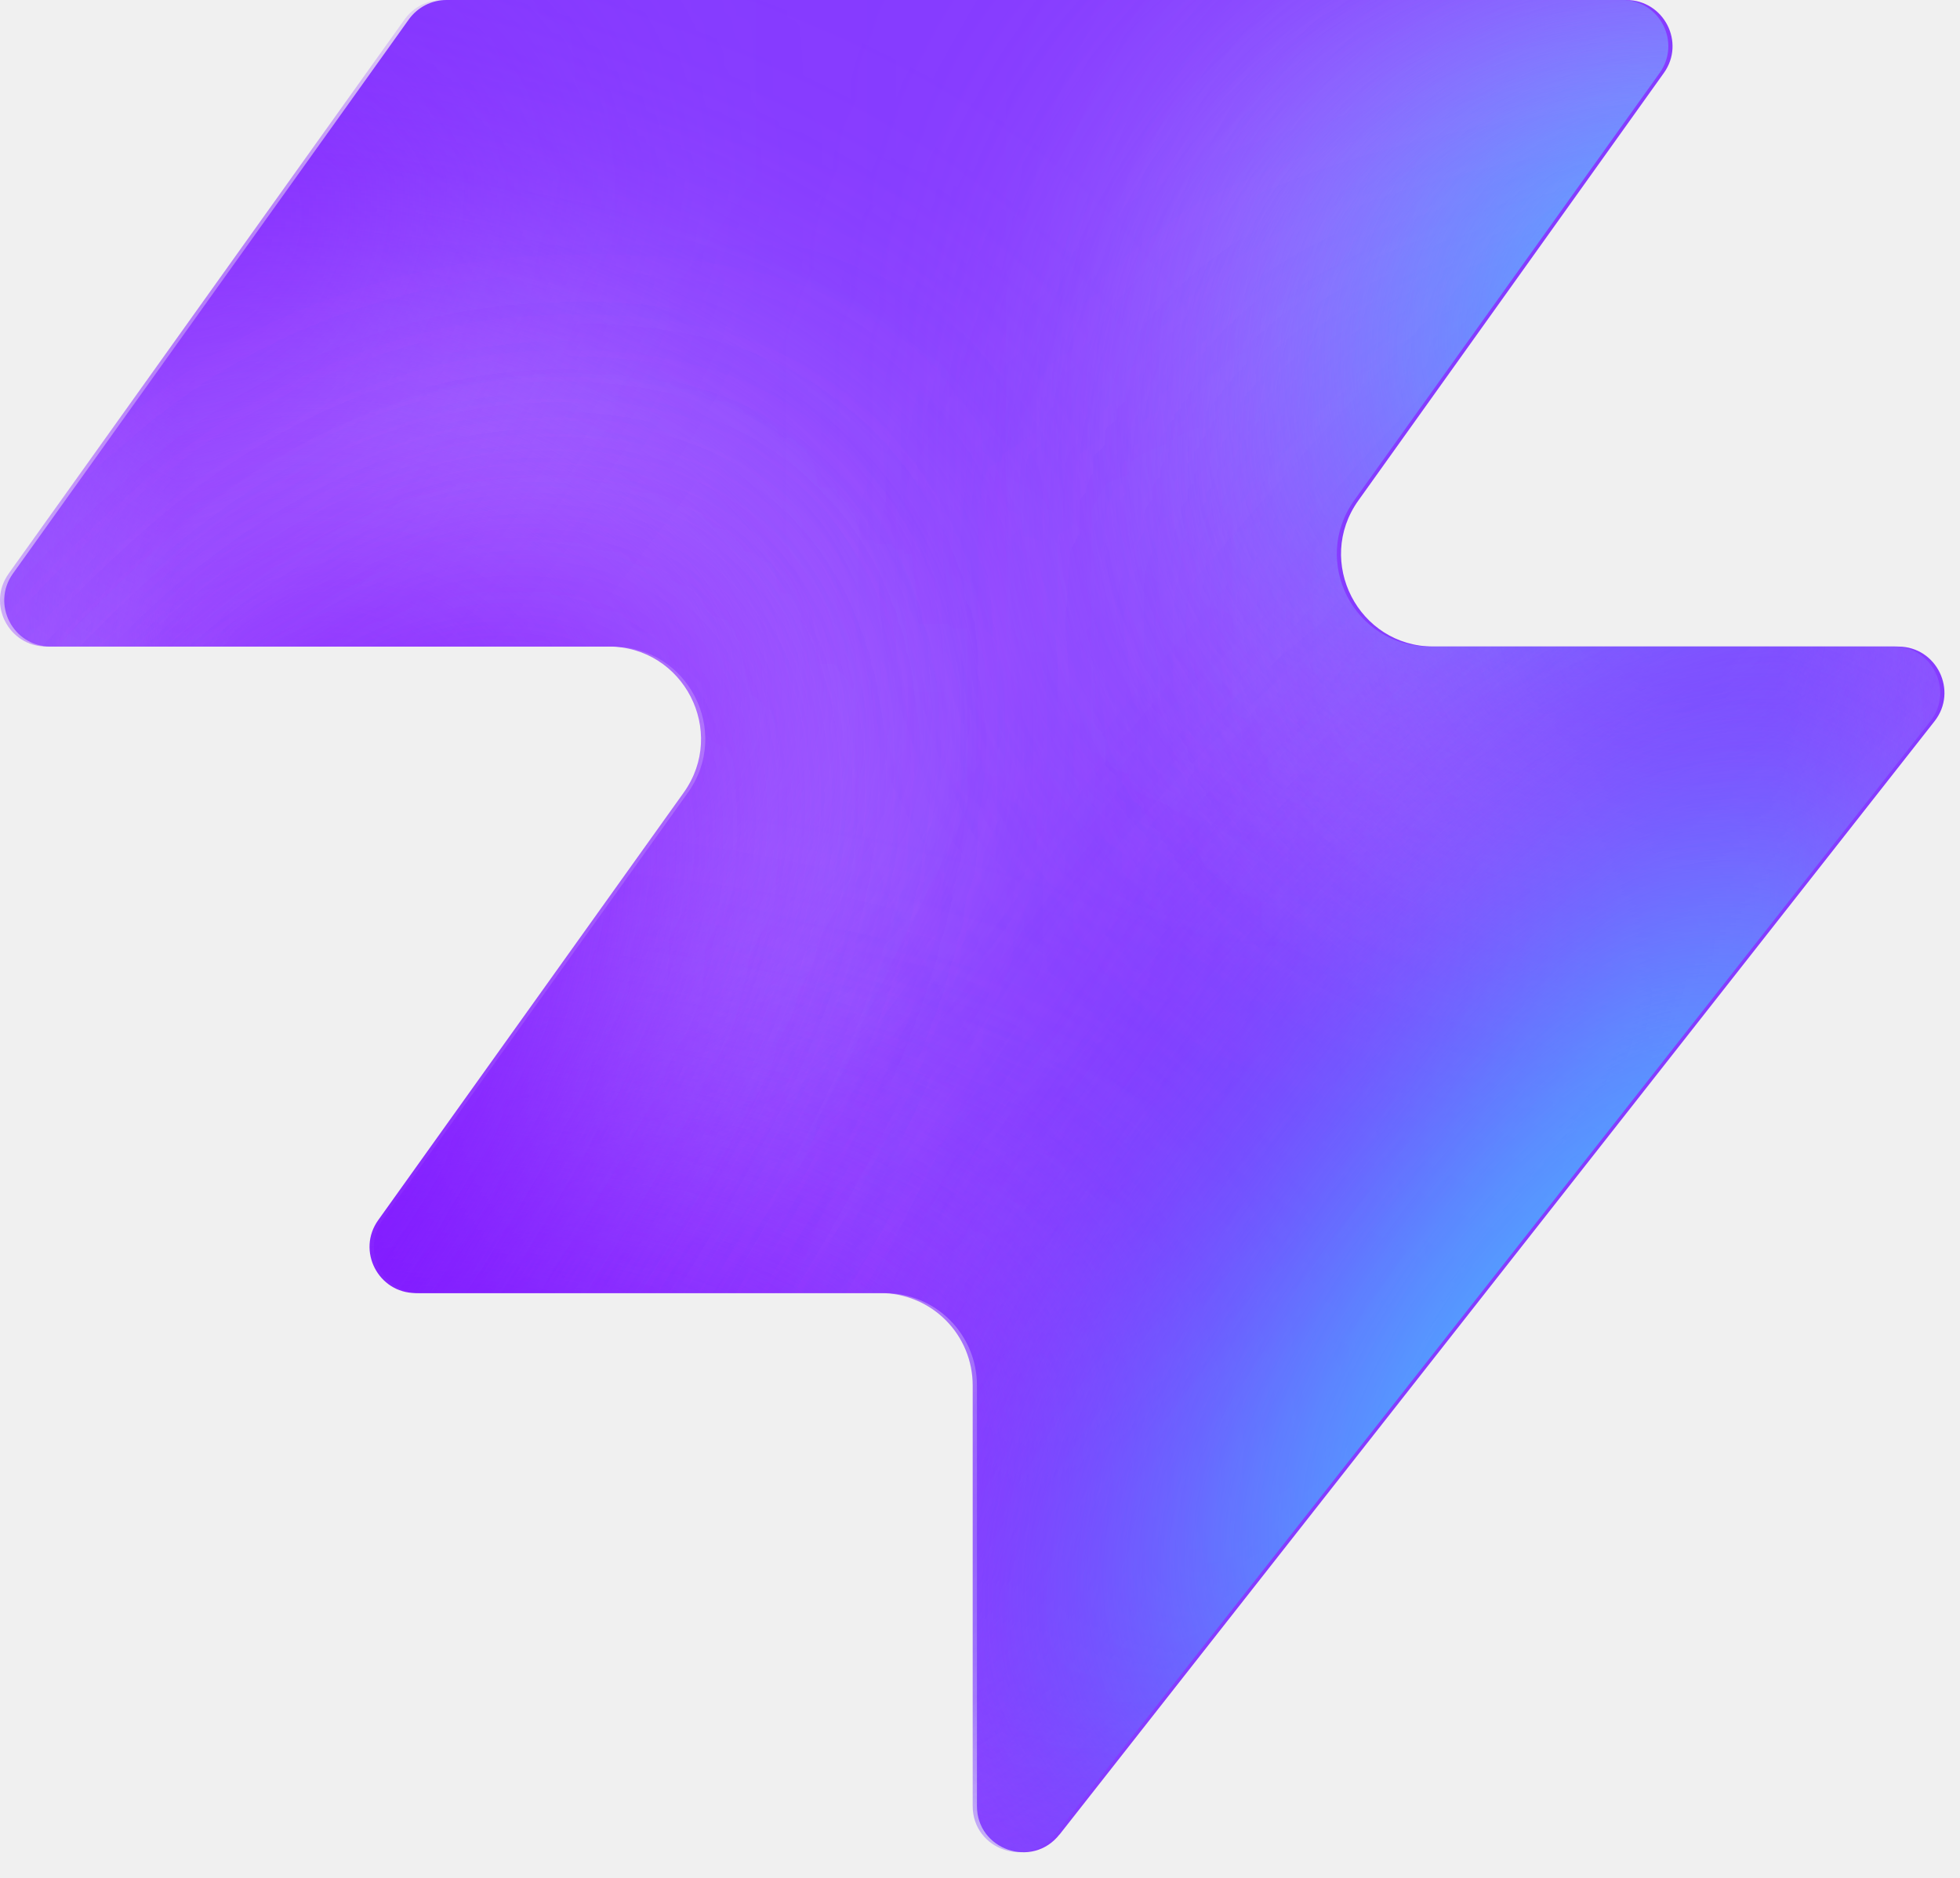
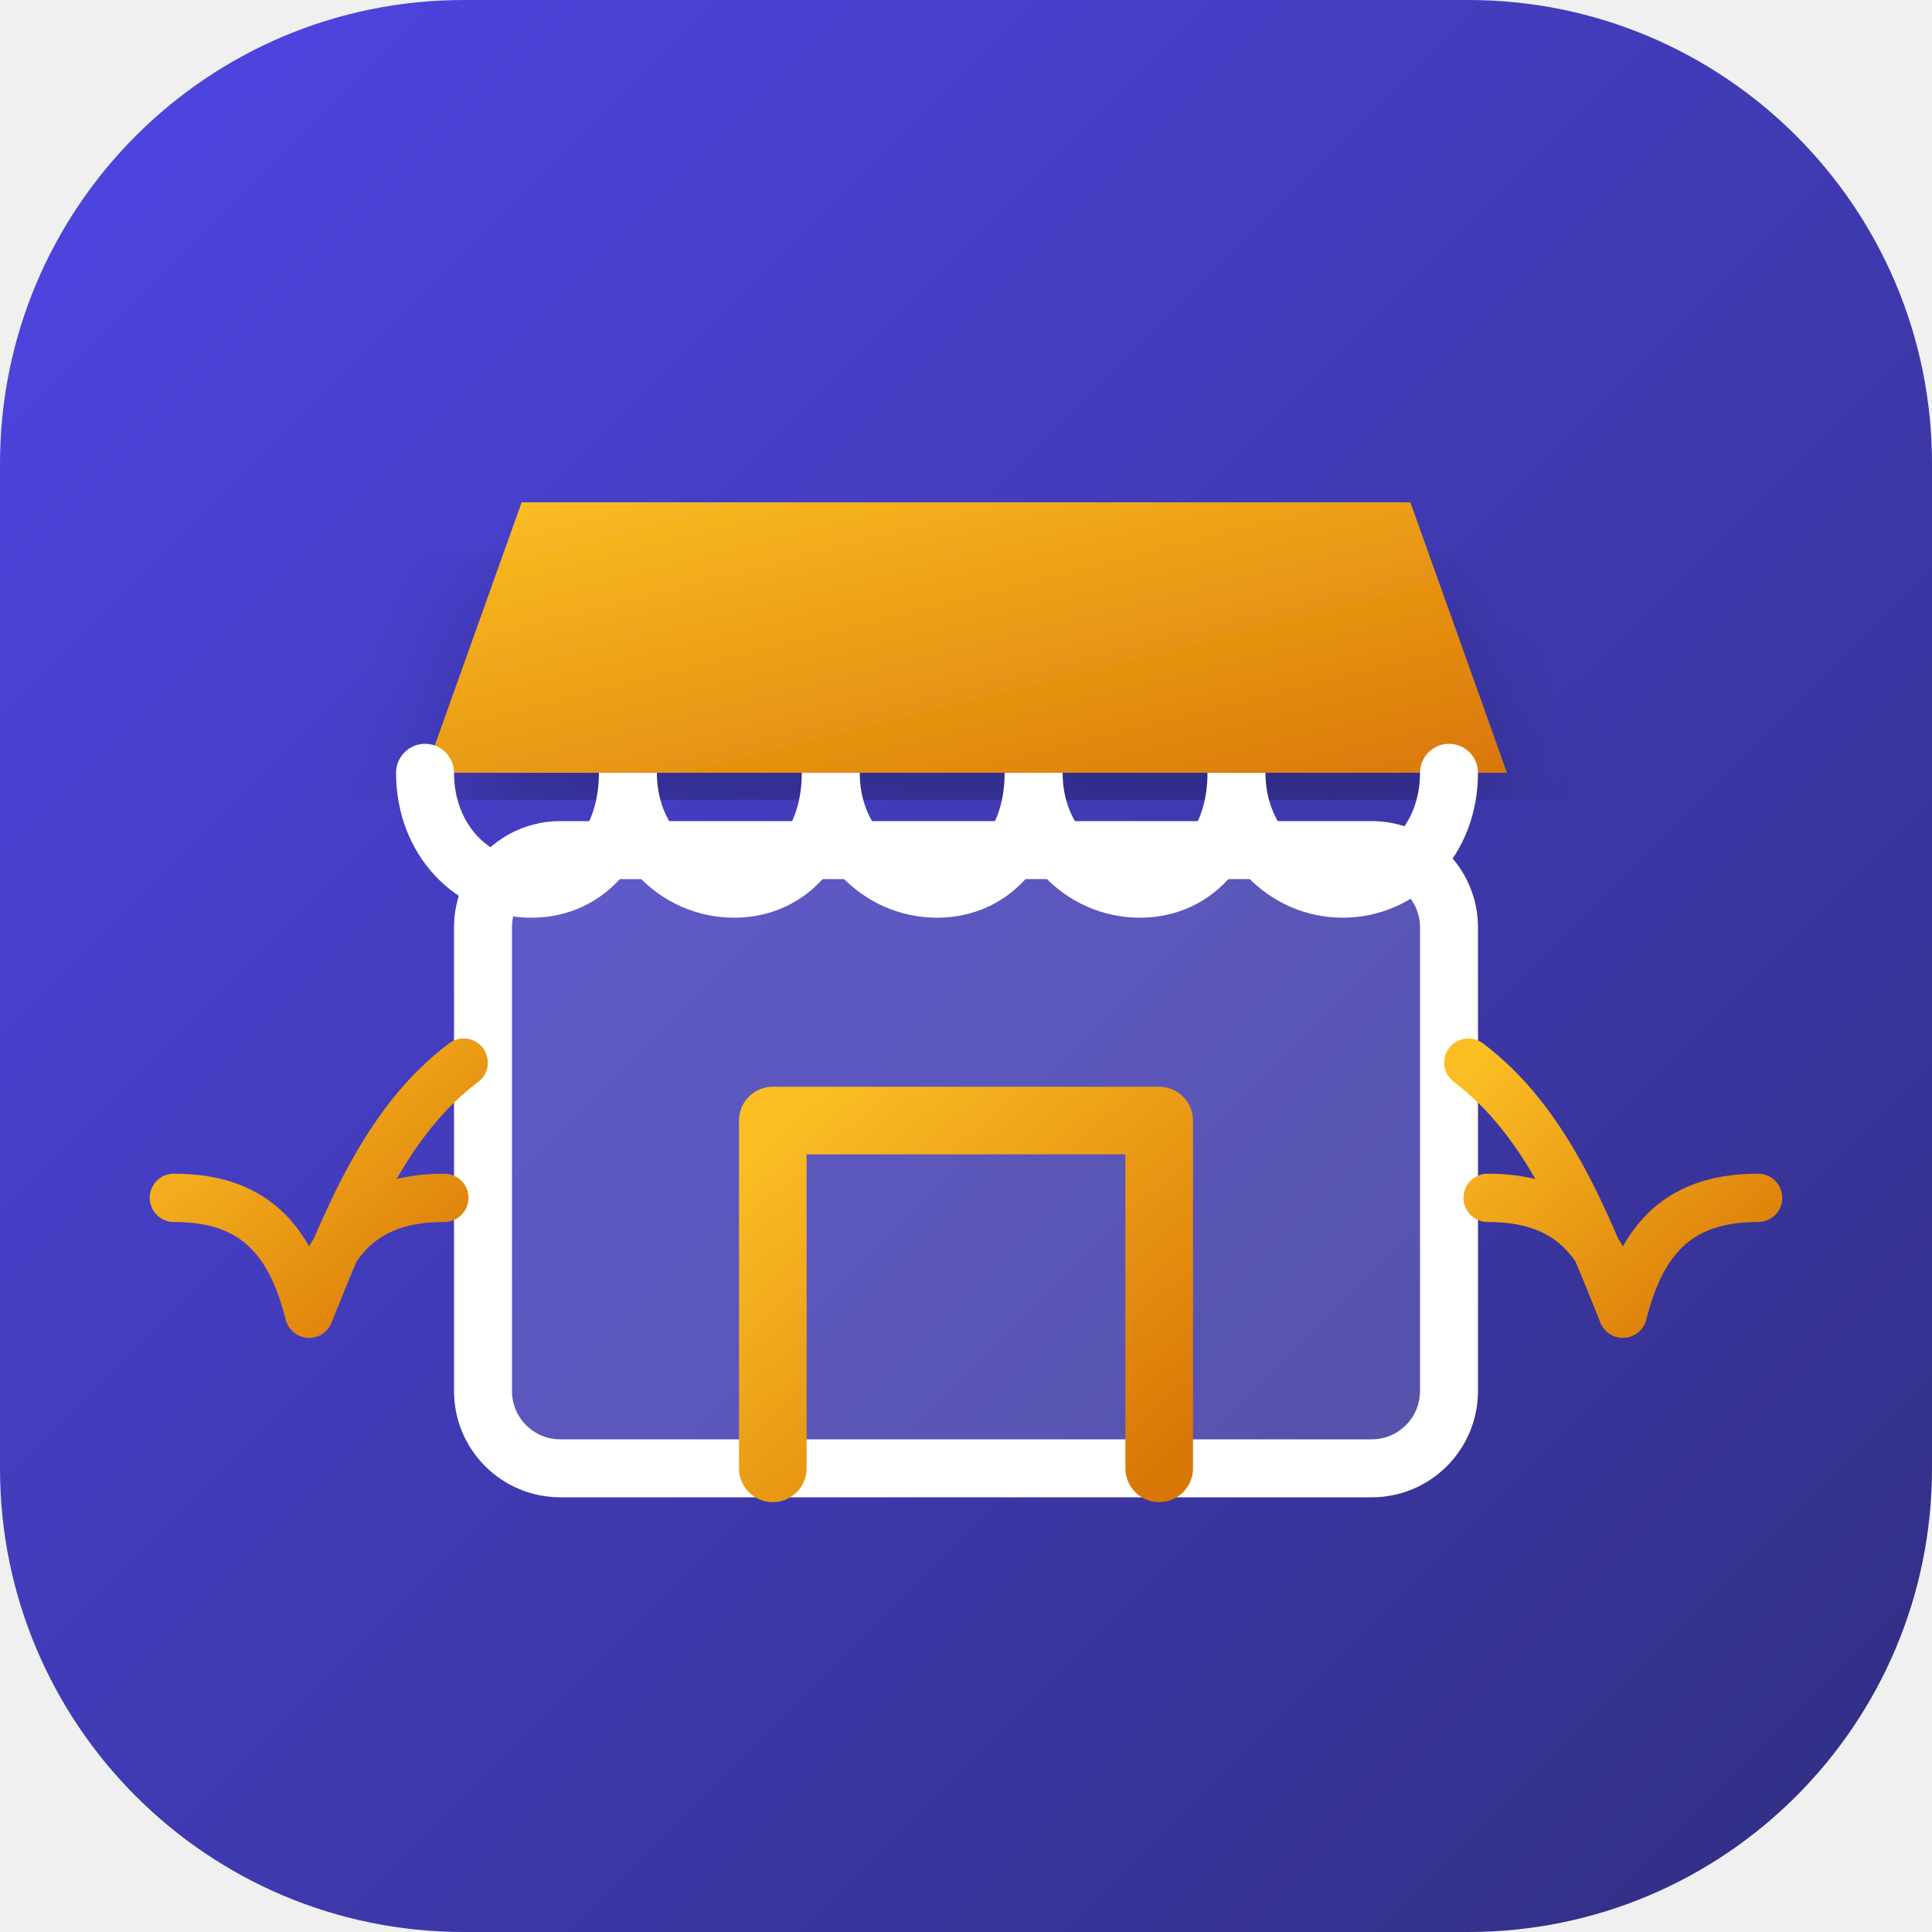
- <svg xmlns="http://www.w3.org/2000/svg" width="48" height="46" fill="none" viewBox="0 0 48 46">
-   <path fill="#863bff" d="M25.946 44.938c-.664.845-2.021.375-2.021-.698V33.937a2.26 2.26 0 0 0-2.262-2.262H10.287c-.92 0-1.456-1.04-.92-1.788l7.48-10.471c1.07-1.497 0-3.578-1.842-3.578H1.237c-.92 0-1.456-1.04-.92-1.788L10.013.474c.214-.297.556-.474.92-.474h28.894c.92 0 1.456 1.04.92 1.788l-7.48 10.471c-1.07 1.498 0 3.579 1.842 3.579h11.377c.943 0 1.473 1.088.89 1.83L25.947 44.94z" style="fill:#863bff;fill:color(display-p3 .525 .23 1);fill-opacity:1" />
-   <mask id="a" width="48" height="46" x="0" y="0" maskUnits="userSpaceOnUse" style="mask-type:alpha">
-     <path fill="#000" d="M25.842 44.938c-.664.844-2.021.375-2.021-.698V33.937a2.26 2.26 0 0 0-2.262-2.262H10.183c-.92 0-1.456-1.04-.92-1.788l7.48-10.471c1.07-1.498 0-3.579-1.842-3.579H1.133c-.92 0-1.456-1.04-.92-1.787L9.91.473c.214-.297.556-.474.92-.474h28.894c.92 0 1.456 1.04.92 1.788l-7.48 10.471c-1.07 1.498 0 3.578 1.842 3.578h11.377c.943 0 1.473 1.088.89 1.832L25.843 44.94z" style="fill:#000;fill-opacity:1" />
-   </mask>
-   <g mask="url(#a)">
-     <g filter="url(#b)">
-       <ellipse cx="5.508" cy="14.704" fill="#ede6ff" rx="5.508" ry="14.704" style="fill:#ede6ff;fill:color(display-p3 .927 .903 1);fill-opacity:1" transform="matrix(.00324 1 1 -.00324 -4.47 31.516)" />
-     </g>
-     <g filter="url(#c)">
-       <ellipse cx="10.399" cy="29.851" fill="#ede6ff" rx="10.399" ry="29.851" style="fill:#ede6ff;fill:color(display-p3 .927 .903 1);fill-opacity:1" transform="matrix(.00324 1 1 -.00324 -39.328 7.883)" />
-     </g>
-     <g filter="url(#d)">
-       <ellipse cx="5.508" cy="30.487" fill="#7e14ff" rx="5.508" ry="30.487" style="fill:#7e14ff;fill:color(display-p3 .492 .077 1);fill-opacity:1" transform="rotate(89.814 -25.913 -14.639)scale(1 -1)" />
-     </g>
-     <g filter="url(#e)">
-       <ellipse cx="5.508" cy="30.599" fill="#7e14ff" rx="5.508" ry="30.599" style="fill:#7e14ff;fill:color(display-p3 .492 .077 1);fill-opacity:1" transform="rotate(89.814 -32.644 -3.334)scale(1 -1)" />
-     </g>
-     <g filter="url(#f)">
-       <ellipse cx="5.508" cy="30.599" fill="#7e14ff" rx="5.508" ry="30.599" style="fill:#7e14ff;fill:color(display-p3 .492 .077 1);fill-opacity:1" transform="matrix(.00324 1 1 -.00324 -34.34 30.47)" />
-     </g>
-     <g filter="url(#g)">
-       <ellipse cx="14.072" cy="22.078" fill="#ede6ff" rx="14.072" ry="22.078" style="fill:#ede6ff;fill:color(display-p3 .927 .903 1);fill-opacity:1" transform="rotate(93.35 24.506 48.493)scale(-1 1)" />
-     </g>
-     <g filter="url(#h)">
-       <ellipse cx="3.47" cy="21.501" fill="#7e14ff" rx="3.47" ry="21.501" style="fill:#7e14ff;fill:color(display-p3 .492 .077 1);fill-opacity:1" transform="rotate(89.009 28.708 47.59)scale(-1 1)" />
-     </g>
-     <g filter="url(#i)">
-       <ellipse cx="3.47" cy="21.501" fill="#7e14ff" rx="3.47" ry="21.501" style="fill:#7e14ff;fill:color(display-p3 .492 .077 1);fill-opacity:1" transform="rotate(89.009 28.708 47.59)scale(-1 1)" />
-     </g>
-     <g filter="url(#j)">
-       <ellipse cx=".387" cy="8.972" fill="#7e14ff" rx="4.407" ry="29.108" style="fill:#7e14ff;fill:color(display-p3 .492 .077 1);fill-opacity:1" transform="rotate(39.51 .387 8.972)" />
-     </g>
-     <g filter="url(#k)">
-       <ellipse cx="47.523" cy="-6.092" fill="#7e14ff" rx="4.407" ry="29.108" style="fill:#7e14ff;fill:color(display-p3 .492 .077 1);fill-opacity:1" transform="rotate(37.892 47.523 -6.092)" />
-     </g>
-     <g filter="url(#l)">
-       <ellipse cx="41.412" cy="6.333" fill="#47bfff" rx="5.971" ry="9.665" style="fill:#47bfff;fill:color(display-p3 .28 .748 1);fill-opacity:1" transform="rotate(37.892 41.412 6.333)" />
-     </g>
-     <g filter="url(#m)">
-       <ellipse cx="-1.879" cy="38.332" fill="#7e14ff" rx="4.407" ry="29.108" style="fill:#7e14ff;fill:color(display-p3 .492 .077 1);fill-opacity:1" transform="rotate(37.892 -1.88 38.332)" />
-     </g>
-     <g filter="url(#n)">
-       <ellipse cx="-1.879" cy="38.332" fill="#7e14ff" rx="4.407" ry="29.108" style="fill:#7e14ff;fill:color(display-p3 .492 .077 1);fill-opacity:1" transform="rotate(37.892 -1.88 38.332)" />
-     </g>
-     <g filter="url(#o)">
-       <ellipse cx="35.651" cy="29.907" fill="#7e14ff" rx="4.407" ry="29.108" style="fill:#7e14ff;fill:color(display-p3 .492 .077 1);fill-opacity:1" transform="rotate(37.892 35.651 29.907)" />
-     </g>
-     <g filter="url(#p)">
-       <ellipse cx="38.418" cy="32.4" fill="#47bfff" rx="5.971" ry="15.297" style="fill:#47bfff;fill:color(display-p3 .28 .748 1);fill-opacity:1" transform="rotate(37.892 38.418 32.4)" />
-     </g>
-   </g>
+ <svg xmlns="http://www.w3.org/2000/svg" viewBox="0 0 100 100" width="100" height="100">
  <defs>
-     <filter id="b" width="60.045" height="41.654" x="-19.77" y="16.149" color-interpolation-filters="sRGB" filterUnits="userSpaceOnUse">
-       <feFlood flood-opacity="0" result="BackgroundImageFix" />
-       <feBlend in="SourceGraphic" in2="BackgroundImageFix" result="shape" />
-       <feGaussianBlur result="effect1_foregroundBlur_2002_17158" stdDeviation="7.659" />
-     </filter>
-     <filter id="c" width="90.34" height="51.437" x="-54.613" y="-7.533" color-interpolation-filters="sRGB" filterUnits="userSpaceOnUse">
-       <feFlood flood-opacity="0" result="BackgroundImageFix" />
-       <feBlend in="SourceGraphic" in2="BackgroundImageFix" result="shape" />
-       <feGaussianBlur result="effect1_foregroundBlur_2002_17158" stdDeviation="7.659" />
-     </filter>
-     <filter id="d" width="79.355" height="29.4" x="-49.64" y="2.03" color-interpolation-filters="sRGB" filterUnits="userSpaceOnUse">
-       <feFlood flood-opacity="0" result="BackgroundImageFix" />
-       <feBlend in="SourceGraphic" in2="BackgroundImageFix" result="shape" />
-       <feGaussianBlur result="effect1_foregroundBlur_2002_17158" stdDeviation="4.596" />
-     </filter>
-     <filter id="e" width="79.579" height="29.4" x="-45.045" y="20.029" color-interpolation-filters="sRGB" filterUnits="userSpaceOnUse">
-       <feFlood flood-opacity="0" result="BackgroundImageFix" />
-       <feBlend in="SourceGraphic" in2="BackgroundImageFix" result="shape" />
-       <feGaussianBlur result="effect1_foregroundBlur_2002_17158" stdDeviation="4.596" />
-     </filter>
-     <filter id="f" width="79.579" height="29.4" x="-43.513" y="21.178" color-interpolation-filters="sRGB" filterUnits="userSpaceOnUse">
-       <feFlood flood-opacity="0" result="BackgroundImageFix" />
-       <feBlend in="SourceGraphic" in2="BackgroundImageFix" result="shape" />
-       <feGaussianBlur result="effect1_foregroundBlur_2002_17158" stdDeviation="4.596" />
-     </filter>
-     <filter id="g" width="74.749" height="58.852" x="15.756" y="-17.901" color-interpolation-filters="sRGB" filterUnits="userSpaceOnUse">
-       <feFlood flood-opacity="0" result="BackgroundImageFix" />
-       <feBlend in="SourceGraphic" in2="BackgroundImageFix" result="shape" />
-       <feGaussianBlur result="effect1_foregroundBlur_2002_17158" stdDeviation="7.659" />
-     </filter>
-     <filter id="h" width="61.377" height="25.362" x="23.548" y="2.284" color-interpolation-filters="sRGB" filterUnits="userSpaceOnUse">
-       <feFlood flood-opacity="0" result="BackgroundImageFix" />
-       <feBlend in="SourceGraphic" in2="BackgroundImageFix" result="shape" />
-       <feGaussianBlur result="effect1_foregroundBlur_2002_17158" stdDeviation="4.596" />
-     </filter>
-     <filter id="i" width="61.377" height="25.362" x="23.548" y="2.284" color-interpolation-filters="sRGB" filterUnits="userSpaceOnUse">
-       <feFlood flood-opacity="0" result="BackgroundImageFix" />
-       <feBlend in="SourceGraphic" in2="BackgroundImageFix" result="shape" />
-       <feGaussianBlur result="effect1_foregroundBlur_2002_17158" stdDeviation="4.596" />
-     </filter>
-     <filter id="j" width="56.045" height="63.649" x="-27.636" y="-22.853" color-interpolation-filters="sRGB" filterUnits="userSpaceOnUse">
-       <feFlood flood-opacity="0" result="BackgroundImageFix" />
-       <feBlend in="SourceGraphic" in2="BackgroundImageFix" result="shape" />
-       <feGaussianBlur result="effect1_foregroundBlur_2002_17158" stdDeviation="4.596" />
-     </filter>
-     <filter id="k" width="54.814" height="64.646" x="20.116" y="-38.415" color-interpolation-filters="sRGB" filterUnits="userSpaceOnUse">
-       <feFlood flood-opacity="0" result="BackgroundImageFix" />
-       <feBlend in="SourceGraphic" in2="BackgroundImageFix" result="shape" />
-       <feGaussianBlur result="effect1_foregroundBlur_2002_17158" stdDeviation="4.596" />
-     </filter>
-     <filter id="l" width="33.541" height="35.313" x="24.641" y="-11.323" color-interpolation-filters="sRGB" filterUnits="userSpaceOnUse">
-       <feFlood flood-opacity="0" result="BackgroundImageFix" />
-       <feBlend in="SourceGraphic" in2="BackgroundImageFix" result="shape" />
-       <feGaussianBlur result="effect1_foregroundBlur_2002_17158" stdDeviation="4.596" />
-     </filter>
-     <filter id="m" width="54.814" height="64.646" x="-29.286" y="6.009" color-interpolation-filters="sRGB" filterUnits="userSpaceOnUse">
-       <feFlood flood-opacity="0" result="BackgroundImageFix" />
-       <feBlend in="SourceGraphic" in2="BackgroundImageFix" result="shape" />
-       <feGaussianBlur result="effect1_foregroundBlur_2002_17158" stdDeviation="4.596" />
-     </filter>
-     <filter id="n" width="54.814" height="64.646" x="-29.286" y="6.009" color-interpolation-filters="sRGB" filterUnits="userSpaceOnUse">
-       <feFlood flood-opacity="0" result="BackgroundImageFix" />
-       <feBlend in="SourceGraphic" in2="BackgroundImageFix" result="shape" />
-       <feGaussianBlur result="effect1_foregroundBlur_2002_17158" stdDeviation="4.596" />
-     </filter>
-     <filter id="o" width="54.814" height="64.646" x="8.244" y="-2.416" color-interpolation-filters="sRGB" filterUnits="userSpaceOnUse">
-       <feFlood flood-opacity="0" result="BackgroundImageFix" />
-       <feBlend in="SourceGraphic" in2="BackgroundImageFix" result="shape" />
-       <feGaussianBlur result="effect1_foregroundBlur_2002_17158" stdDeviation="4.596" />
-     </filter>
-     <filter id="p" width="39.409" height="43.623" x="18.713" y="10.588" color-interpolation-filters="sRGB" filterUnits="userSpaceOnUse">
-       <feFlood flood-opacity="0" result="BackgroundImageFix" />
-       <feBlend in="SourceGraphic" in2="BackgroundImageFix" result="shape" />
-       <feGaussianBlur result="effect1_foregroundBlur_2002_17158" stdDeviation="4.596" />
+     <linearGradient id="bgGrad" x1="0%" y1="0%" x2="100%" y2="100%">
+       <stop offset="0%" stop-color="#4f46e5" />
+       <stop offset="100%" stop-color="#312e81" />
+     </linearGradient>
+     <linearGradient id="goldGrad" x1="0%" y1="0%" x2="100%" y2="100%">
+       <stop offset="0%" stop-color="#fbbf24" />
+       <stop offset="100%" stop-color="#d97706" />
+     </linearGradient>
+     <filter id="dropShadow" x="-10%" y="-10%" width="120%" height="120%">
+       <feDropShadow dx="0" dy="4" stdDeviation="3" flood-color="#000000" flood-opacity="0.25" />
    </filter>
  </defs>
+   <rect width="100" height="100" rx="24" fill="url(#bgGrad)" />
+   <path d="M 22 40 L 27 26 L 73 26 L 78 40 Z" fill="url(#goldGrad)" filter="url(#dropShadow)" />
+   <path d="M 22 40 C 22 43.5 24.5 46 27.5 46 C 30.5 46 32.5 43.5 32.5 40 C 32.5 43.5 35 46 38 46 C 41 46 43 43.5 43 40 C 43 43.5 45.5 46 48.5 46 C 51.5 46 53.5 43.5 53.5 40 C 53.5 43.5 56 46 59 46 C 62 46 64 43.5 64 40 C 64 43.5 66.5 46 69.5 46 C 72.5 46 75 43.5 75 40" stroke="#ffffff" stroke-width="3" stroke-linecap="round" fill="none" />
+   <rect x="25" y="44" width="50" height="32" rx="4" fill="#ffffff" fill-opacity="0.15" stroke="#ffffff" stroke-width="3" />
+   <path d="M 40 76 V 58 H 60 V 76" stroke="url(#goldGrad)" stroke-width="3.5" stroke-linecap="round" stroke-linejoin="round" fill="none" />
+   <path d="M 16 68 C 18 63 20 58 24 55 M 16 68 C 17 64 19 62 23 62 M 16 68 C 15 64 13 62 9 62" stroke="url(#goldGrad)" stroke-width="2.5" stroke-linecap="round" fill="none" />
+   <path d="M 84 68 C 82 63 80 58 76 55 M 84 68 C 83 64 81 62 77 62 M 84 68 C 85 64 87 62 91 62" stroke="url(#goldGrad)" stroke-width="2.5" stroke-linecap="round" fill="none" />
</svg>
